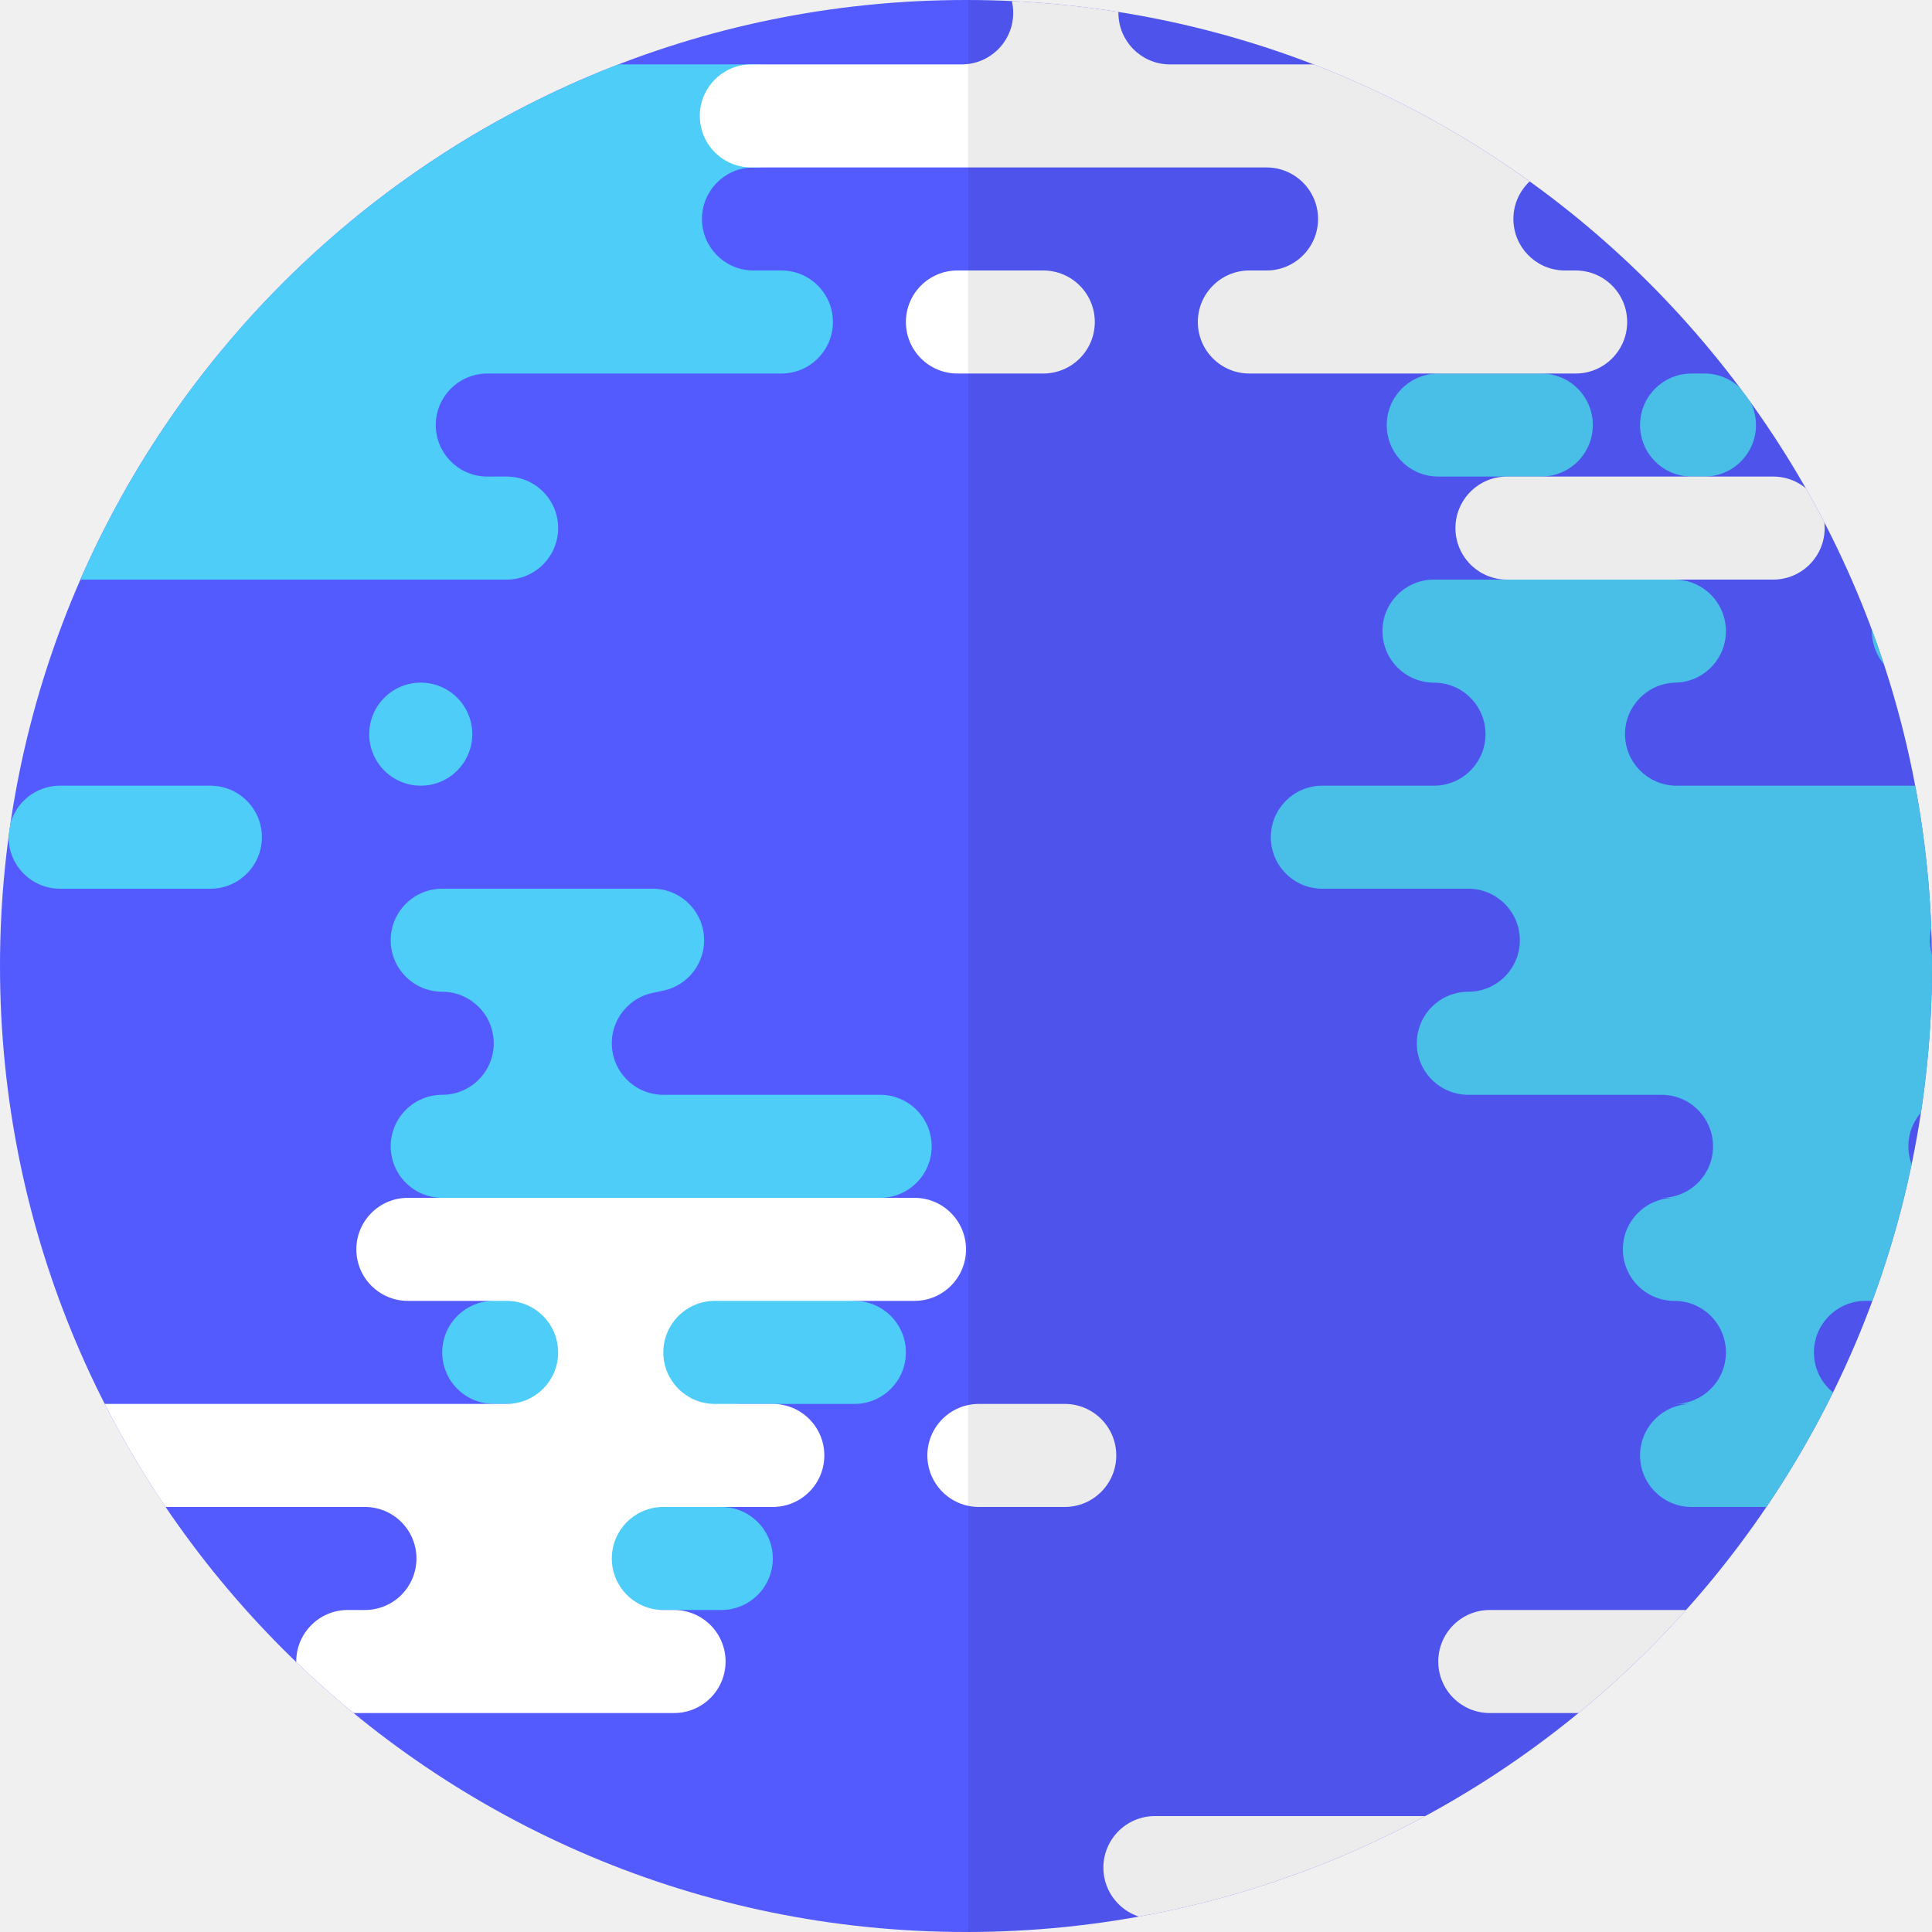
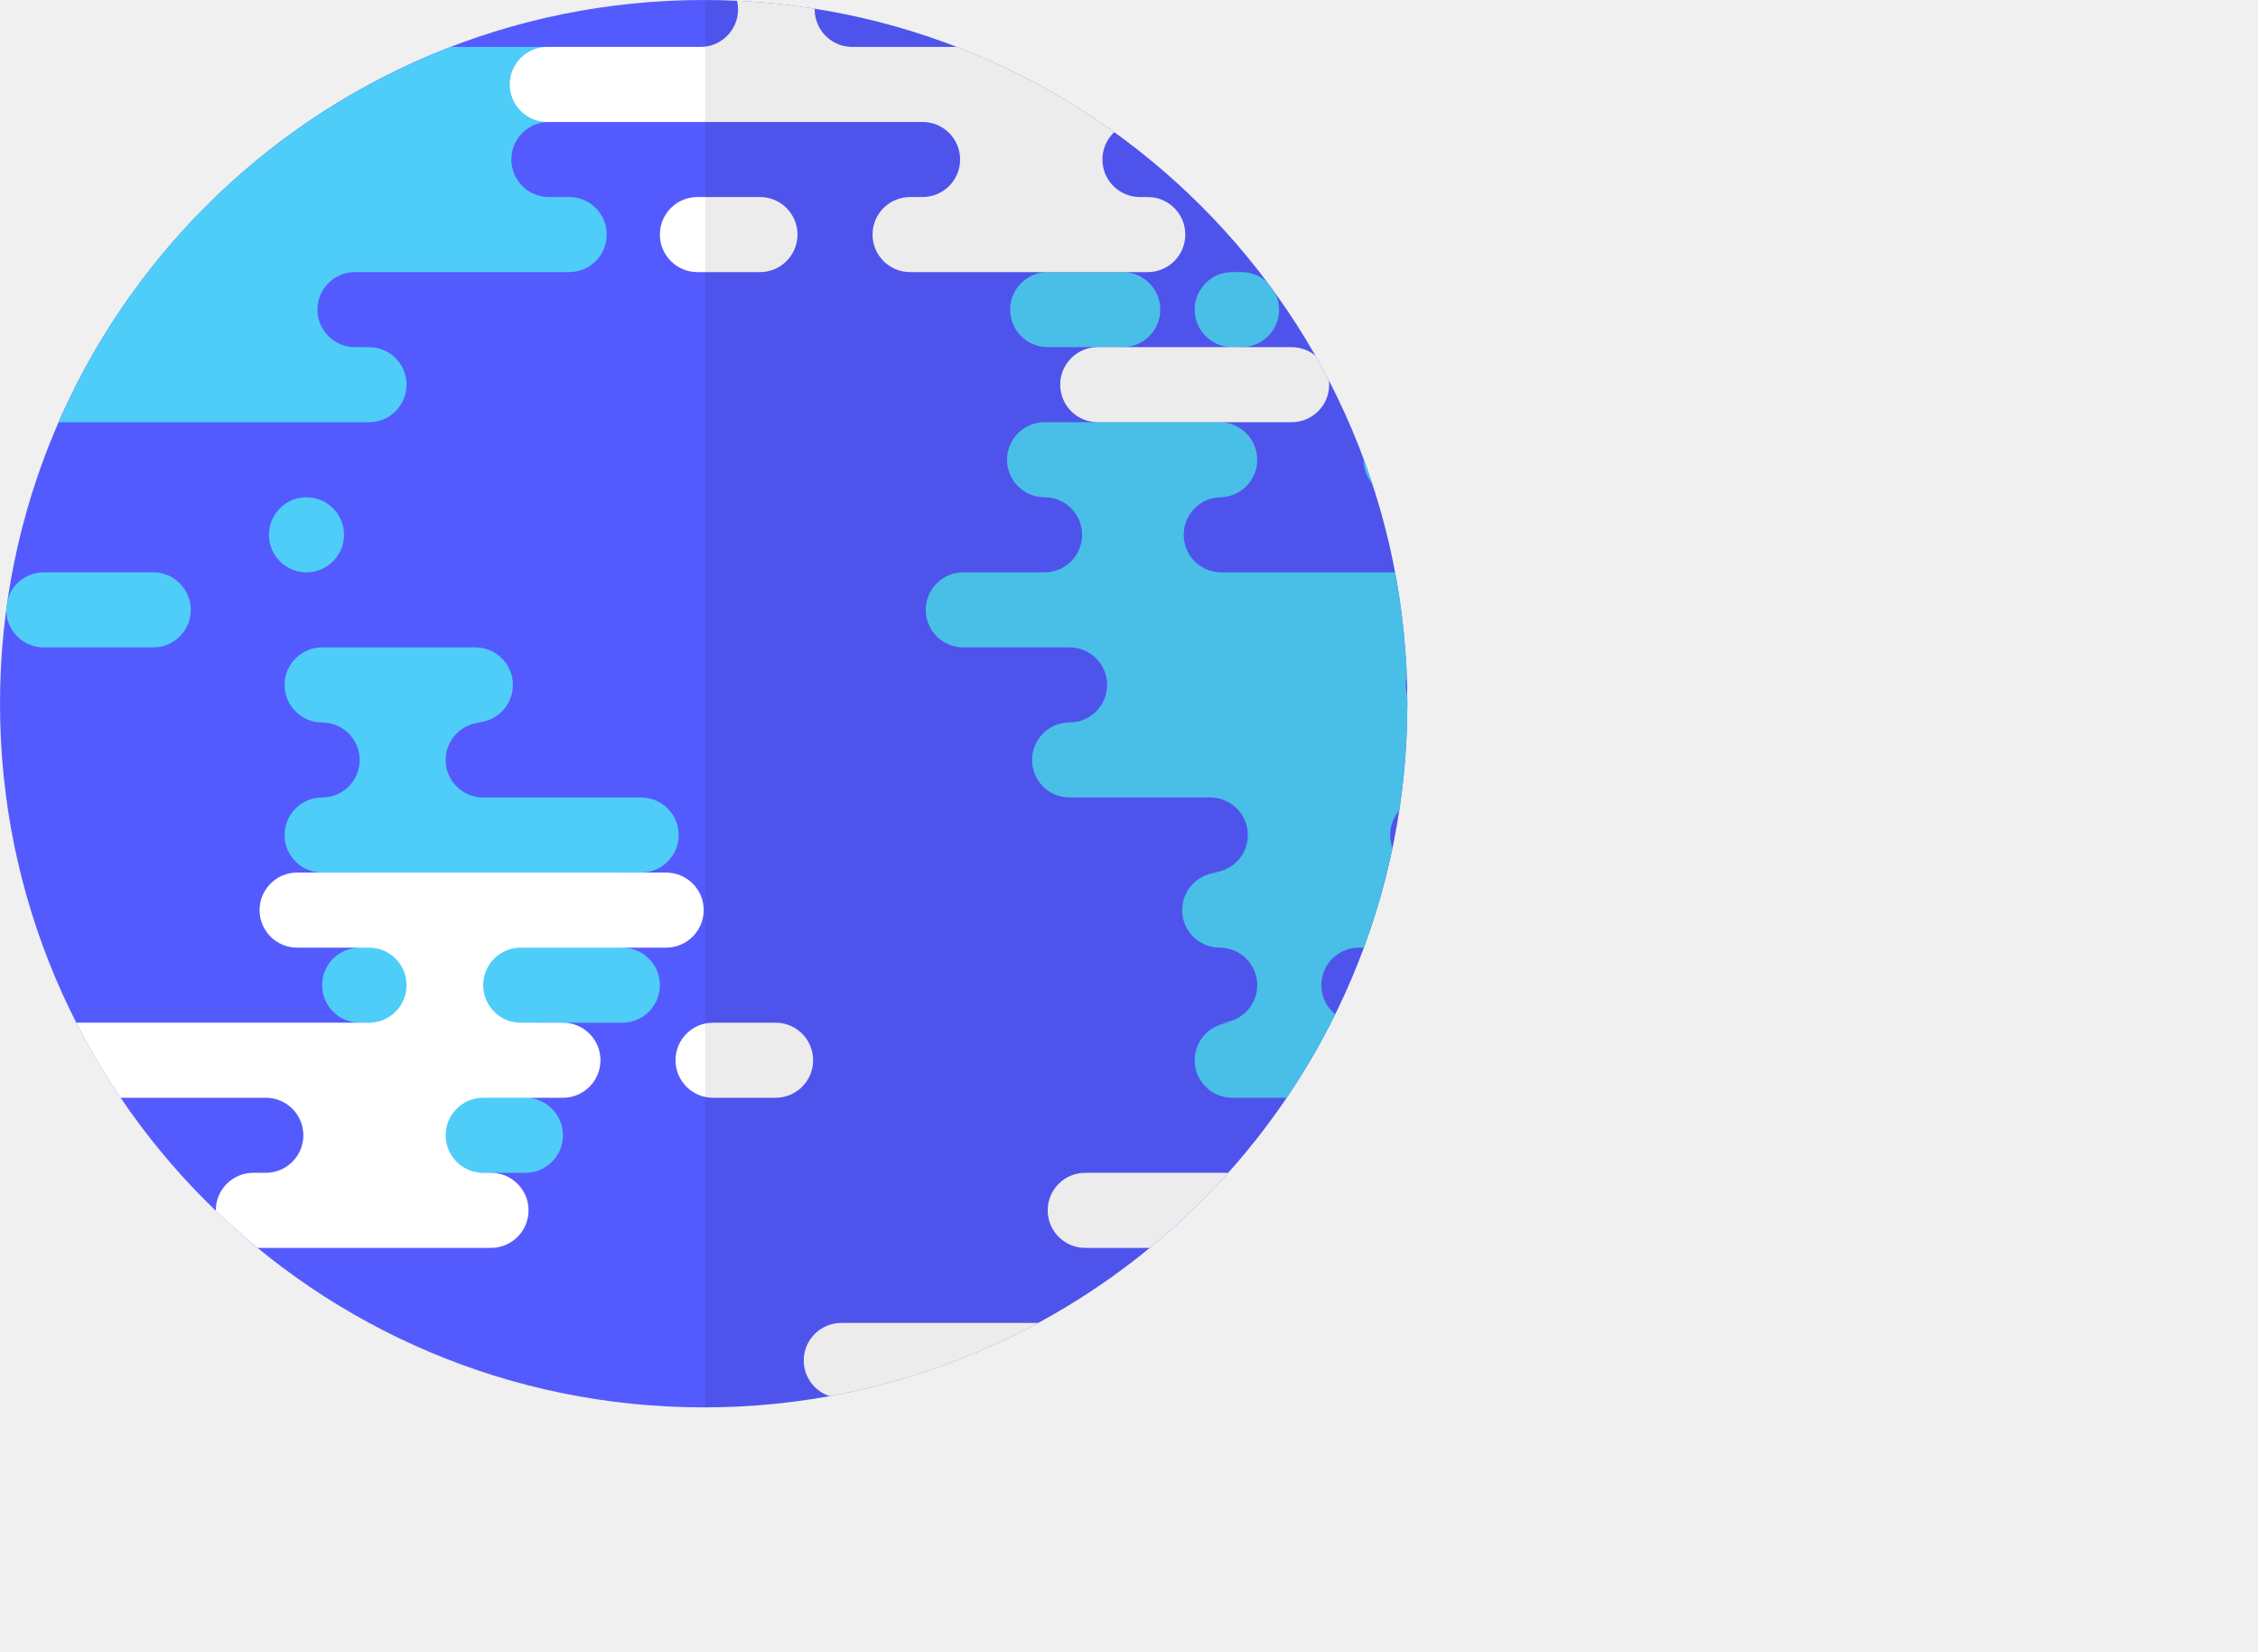
- <svg xmlns="http://www.w3.org/2000/svg" xmlns:xlink="http://www.w3.org/1999/xlink" width="450" height="450">
+ <svg xmlns="http://www.w3.org/2000/svg" xmlns:xlink="http://www.w3.org/1999/xlink" viewbox="0 0 450 450">
  <defs>
    <circle id="a" cx="225" cy="225" r="225" />
    <circle id="c" cx="225" cy="225" r="225" />
    <circle id="e" cx="225" cy="225" r="225" />
    <circle id="g" cx="225" cy="225" r="225" />
    <circle id="i" cx="225" cy="225" r="225" />
    <circle id="k" cx="225" cy="225" r="225" />
  </defs>
  <g fill="none" fill-rule="evenodd">
    <circle cx="225" cy="225" r="225" fill="#545BFE" fill-rule="nonzero" />
    <mask id="b" fill="#fff">
      <use xlink:href="#a" />
    </mask>
    <path fill="#4FCDF9" fill-rule="nonzero" d="M134 351c6.627 0 12-5.373 12-12s-5.373-12-12-12h-19c-6.627 0-12-5.373-12-12s5.373-12 12-12h-2c6.627 0 12-5.373 12-12s-5.373-12-12-12h-10c-6.627 0-12-5.373-12-12s5.373-12 12-12 12-5.373 12-12-5.373-12-12-12-12-5.373-12-12 5.373-12 12-12h49c6.627 0 12 5.373 12 12s-5.373 12-12 12h2v.01c-6.395.263-11.5 5.53-11.5 11.99s5.105 11.727 11.5 11.99v.01h51c6.627 0 12 5.373 12 12s-5.373 12-12 12h-6v.01c-6.395.262-11.5 5.53-11.5 11.99s5.105 11.728 11.5 11.99v.01c6.627 0 12 5.373 12 12s-5.373 12-12 12h-27v.01c-6.395.262-11.5 5.53-11.5 11.99s5.105 11.728 11.5 11.99v.01h-4c6.627 0 12 5.373 12 12s-5.373 12-12 12h-29c-6.627 0-12-5.373-12-12s5.373-12 12-12h-5zM49 183c6.627 0 12 5.373 12 12s-5.373 12-12 12H14c-6.627 0-12-5.373-12-12s5.373-12 12-12h35zm49-24c6.627 0 12 5.373 12 12s-5.373 12-12 12-12-5.373-12-12 5.373-12 12-12zm78-144c6.627 0 12 5.373 12 12s-5.373 12-12 12h-1v.01c-6.395.263-11.5 5.53-11.5 11.99s5.105 11.727 11.5 11.99V63h7c6.627 0 12 5.373 12 12s-5.373 12-12 12h-69v.01c-6.395.263-11.5 5.53-11.5 11.99s5.105 11.728 11.5 11.99v.01h5c6.627 0 12 5.373 12 12s-5.373 12-12 12H-1c-6.627 0-12-5.373-12-12s5.373-12 12-12H9c6.627 0 12-5.373 12-12S15.627 87 9 87h4C6.373 87 1 81.627 1 75s5.373-12 12-12h6c6.627 0 12-5.373 12-12s-5.373-12-12-12h-48c-6.627 0-12-5.373-12-12s5.373-12 12-12h205z" mask="url(#b)" />
    <mask id="d" fill="#fff">
      <use xlink:href="#c" />
    </mask>
    <path fill="#4FCDF9" fill-rule="nonzero" d="M390 327c6.627 0 12-5.373 12-12s-5.373-12-12-12-12-5.373-12-12 5.373-12 12-12h-3c6.627 0 12-5.373 12-12s-5.373-12-12-12h-45c-6.627 0-12-5.373-12-12s5.373-12 12-12 12-5.373 12-12-5.373-12-12-12h-34c-6.627 0-12-5.373-12-12s5.373-12 12-12h26c6.627 0 12-5.373 12-12s-5.373-12-12-12-12-5.373-12-12 5.373-12 12-12h56c6.627 0 12 5.373 12 12s-5.373 12-12 12l-.001.01c-6.395.263-11.499 5.53-11.499 11.99s5.104 11.727 11.499 11.99l.001.01h91c6.627 0 12 5.373 12 12s-5.373 12-12 12h-20v.01c-6.395.263-11.5 5.53-11.5 11.99s5.105 11.727 11.5 11.99v.01h10c6.627 0 12 5.373 12 12s-5.373 12-12 12h-15l-.001.01c-6.395.263-11.499 5.53-11.499 11.99s5.104 11.727 11.499 11.99l.001.01h-2c6.627 0 12 5.373 12 12s-5.373 12-12 12h-20v.01c-6.395.262-11.5 5.53-11.5 11.99s5.105 11.728 11.5 11.99v.01h-4c6.627 0 12 5.373 12 12s-5.373 12-12 12h-36c-6.627 0-12-5.373-12-12s5.373-12 12-12h-4zm90-24c6.627 0 12 5.373 12 12s-5.373 12-12 12-12-5.373-12-12 5.373-12 12-12zm-18-168c6.627 0 12 5.373 12 12s-5.373 12-12 12h-14c-6.627 0-12-5.373-12-12s5.373-12 12-12h14zm198-72c6.627 0 12 5.373 12 12s-5.373 12-12 12h-7v.01c-6.395.263-11.5 5.53-11.5 11.99s5.105 11.728 11.5 11.99v.01h16c6.627 0 12 5.373 12 12s-5.373 12-12 12H495c-6.627 0-12-5.373-12-12s5.373-12 12-12h-5c6.627 0 12-5.373 12-12s-5.373-12-12-12h-41c-6.627 0-12-5.373-12-12s5.373-12 12-12h211zM359 87c6.627 0 12 5.373 12 12s-5.373 12-12 12h-24c-6.627 0-12-5.373-12-12s5.373-12 12-12h24zm38 0c6.627 0 12 5.373 12 12s-5.373 12-12 12h-3c-6.627 0-12-5.373-12-12s5.373-12 12-12h3zm13-48c6.627 0 12 5.373 12 12s-5.373 12-12 12h-24c-6.627 0-12-5.373-12-12s5.373-12 12-12h24z" mask="url(#d)" />
    <mask id="f" fill="#fff">
      <use xlink:href="#e" />
    </mask>
    <path fill="#FFF" fill-rule="nonzero" d="M413 111c6.627 0 12 5.373 12 12s-5.373 12-12 12h-62c-6.627 0-12-5.373-12-12s5.373-12 12-12h62zM307 51c0-6.627-5.373-12-12-12H175c-6.627 0-12-5.373-12-12s5.373-12 12-12h49c6.627 0 12-5.373 12-12s-5.373-12-12-12h-16c-6.627 0-12-5.373-12-12s5.373-12 12-12h62c6.627 0 12 5.373 12 12s-5.373 12-12 12h2v.01c-6.395.262-11.5 5.53-11.5 11.99s5.105 11.728 11.5 11.99V15h160c6.627 0 12 5.373 12 12s-5.373 12-12 12h-68l-.001.01c-6.395.263-11.499 5.53-11.499 11.99S357.604 62.727 364 62.99L364 63h3c6.627 0 12 5.373 12 12s-5.373 12-12 12h-76c-6.627 0-12-5.373-12-12s5.373-12 12-12h4c6.627 0 12-5.373 12-12zm128 12c6.627 0 12 5.373 12 12s-5.373 12-12 12h-20c-6.627 0-12-5.373-12-12s5.373-12 12-12h20zm-192 0c6.627 0 12 5.373 12 12s-5.373 12-12 12h-20c-6.627 0-12-5.373-12-12s5.373-12 12-12h20zm231-96c6.627 0 12 5.373 12 12s-5.373 12-12 12H318c-6.627 0-12-5.373-12-12s5.373-12 12-12h156z" mask="url(#f)" />
    <mask id="h" fill="#fff">
      <use xlink:href="#g" />
    </mask>
    <path fill="#FFF" fill-rule="nonzero" d="M97 363c0-6.627-5.373-12-12-12H17c-6.627 0-12-5.373-12-12s5.373-12 12-12h101c6.627 0 12-5.373 12-12s-5.373-12-12-12H95c-6.627 0-12-5.373-12-12s5.373-12 12-12h118c6.627 0 12 5.373 12 12s-5.373 12-12 12h-47v.01c-6.395.262-11.5 5.53-11.5 11.99s5.105 11.728 11.5 11.99v.01h14c6.627 0 12 5.373 12 12s-5.373 12-12 12h-26l-.001.01c-6.395.263-11.499 5.53-11.499 11.99s5.104 11.727 11.499 11.99l.001.01h3c6.627 0 12 5.373 12 12s-5.373 12-12 12H81c-6.627 0-12-5.373-12-12s5.373-12 12-12h4c6.627 0 12-5.373 12-12zm151-36c6.627 0 12 5.373 12 12s-5.373 12-12 12h-20c-6.627 0-12-5.373-12-12s5.373-12 12-12h20z" mask="url(#h)" />
    <mask id="j" fill="#fff">
      <use xlink:href="#i" />
    </mask>
    <path fill="#FFF" fill-rule="nonzero" d="M349 459c0-6.627-5.373-12-12-12h-68c-6.627 0-12-5.373-12-12s5.373-12 12-12h101c6.627 0 12-5.373 12-12s-5.373-12-12-12h-23c-6.627 0-12-5.373-12-12s5.373-12 12-12h118c6.627 0 12 5.373 12 12s-5.373 12-12 12h-47v.01c-6.395.262-11.5 5.53-11.5 11.99s5.105 11.728 11.5 11.99v.01h14c6.627 0 12 5.373 12 12s-5.373 12-12 12h-26l-.001.01c-6.395.263-11.499 5.53-11.499 11.99s5.104 11.727 11.499 11.99l.001.01h3c6.627 0 12 5.373 12 12s-5.373 12-12 12h-76c-6.627 0-12-5.373-12-12s5.373-12 12-12h4c6.627 0 12-5.373 12-12zm151-36c6.627 0 12 5.373 12 12s-5.373 12-12 12h-20c-6.627 0-12-5.373-12-12s5.373-12 12-12h20z" mask="url(#j)" />
    <mask id="l" fill="#fff">
      <use xlink:href="#k" />
    </mask>
    <path fill="#000" fill-rule="nonzero" mask="url(#l)" opacity=".078" d="M225.484-25h250.484v500H225.484z" />
  </g>
</svg>
